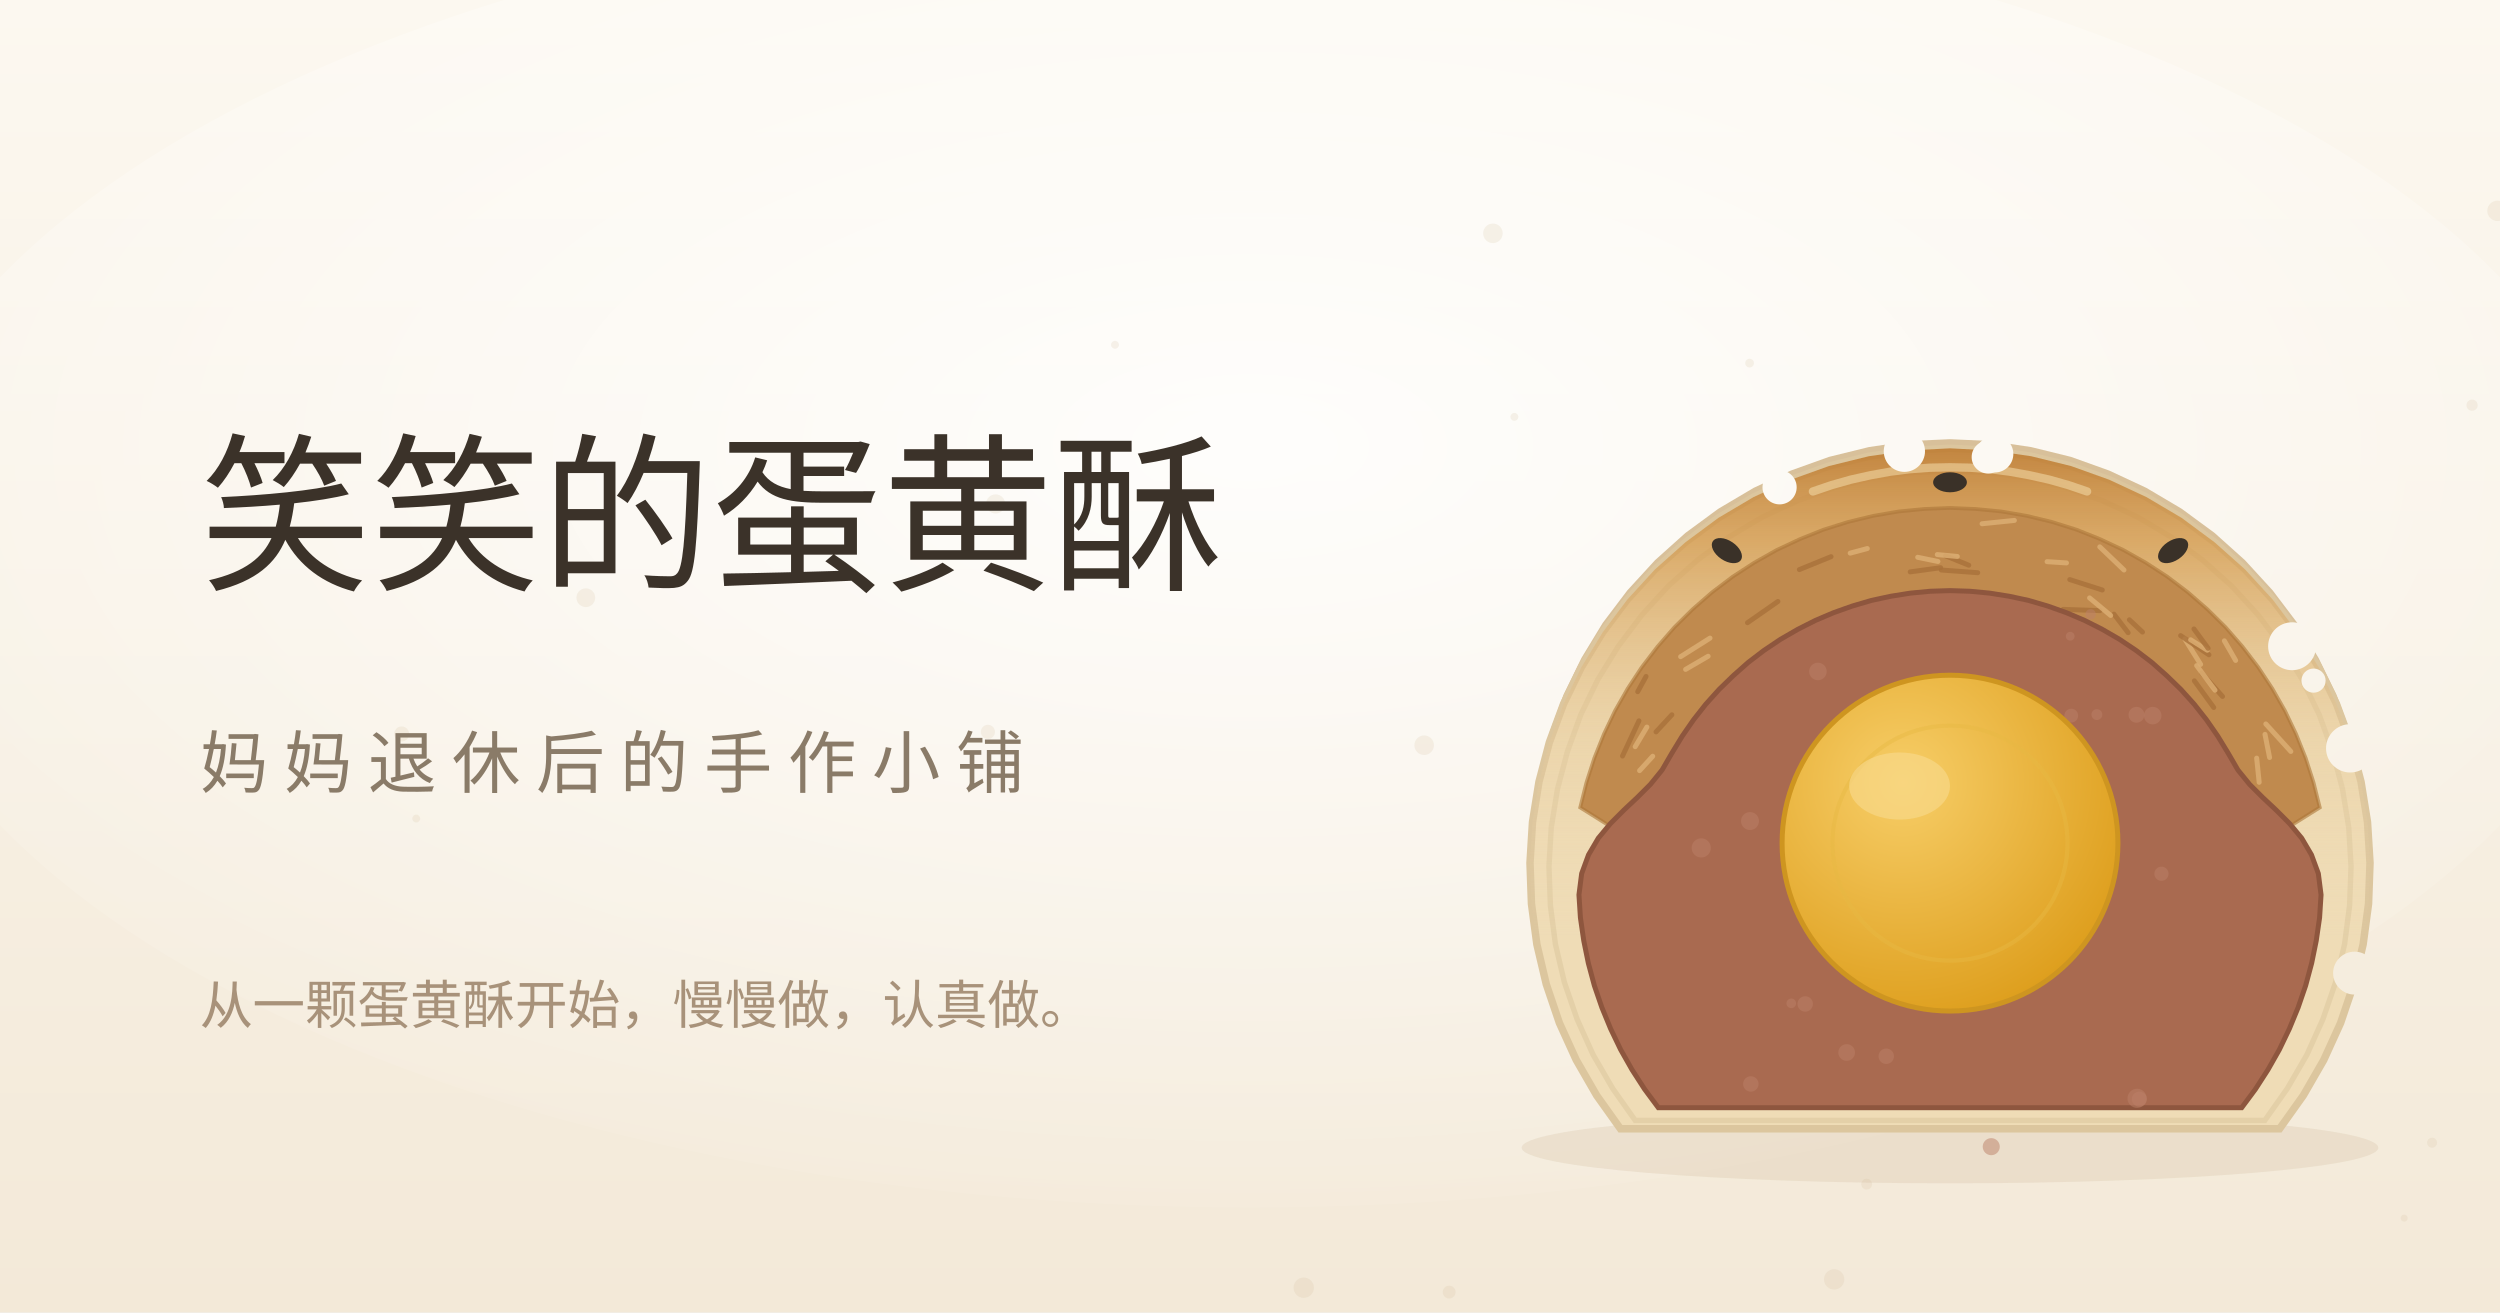
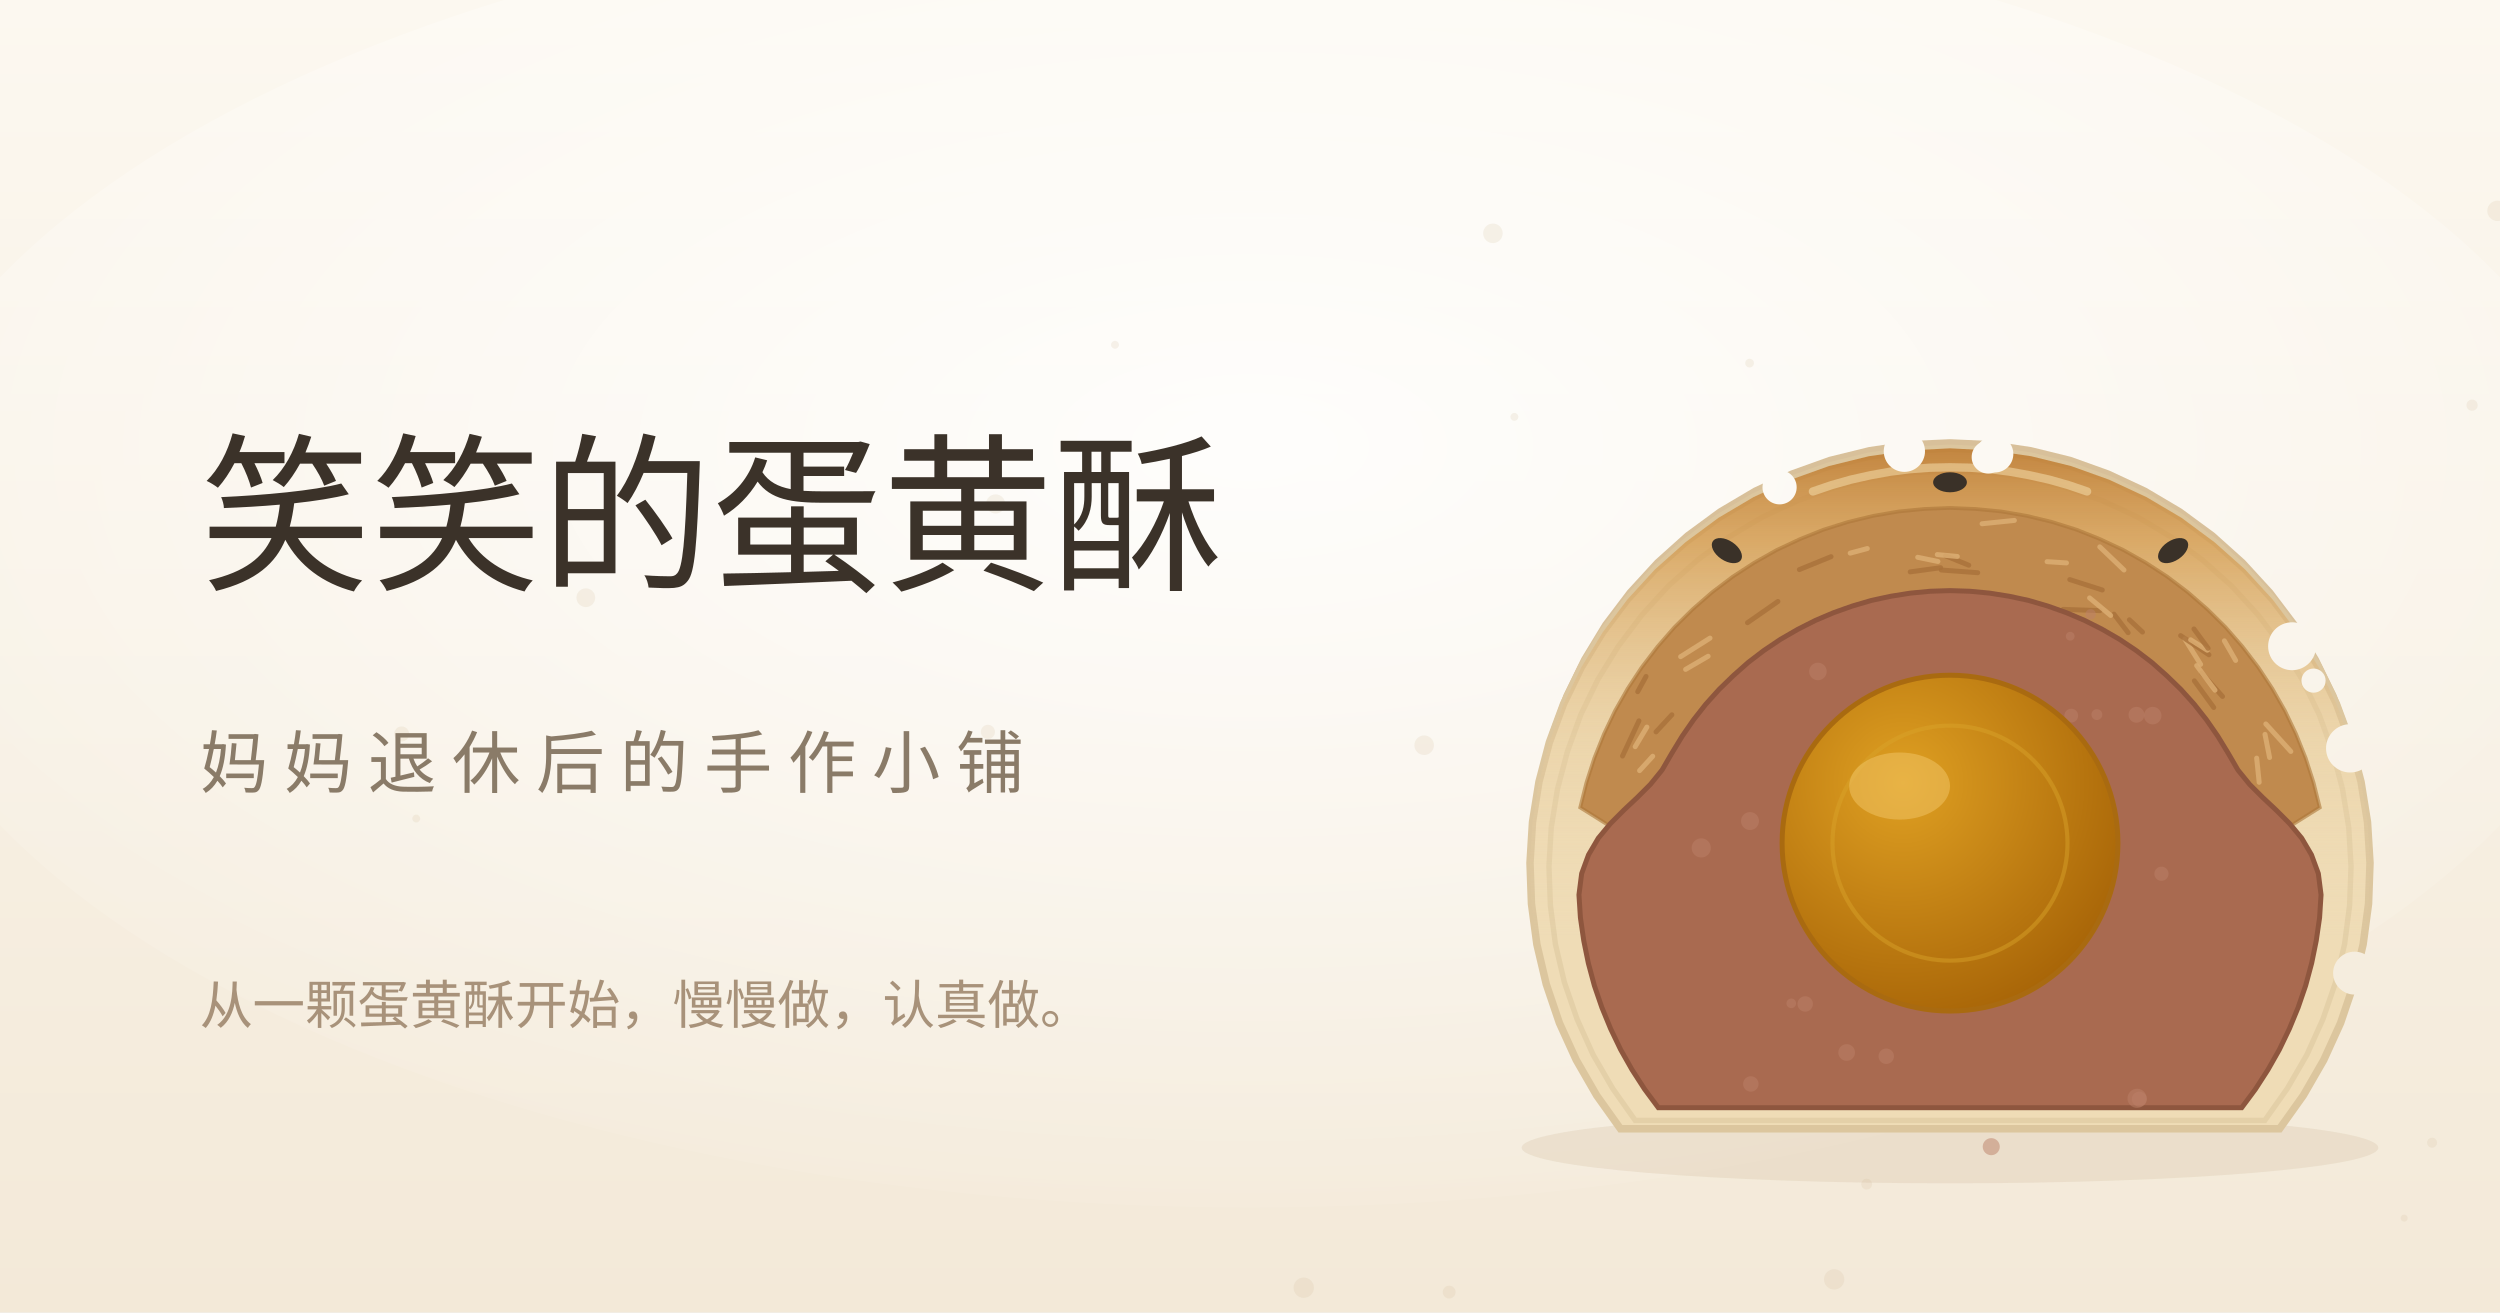
<svg xmlns="http://www.w3.org/2000/svg" viewBox="0 0 1200 630" width="1200" height="630" role="img" aria-label="占位图">
  <defs>
    <linearGradient id="bg" x1="0" y1="0" x2="0" y2="1">
      <stop offset="0" stop-color="#FCF8F0" />
      <stop offset="1" stop-color="#F3E9D8" />
    </linearGradient>
    <radialGradient id="glow" cx="50%" cy="42%" r="62%">
      <stop offset="0" stop-color="#FFFFFF" stop-opacity="0.85" />
      <stop offset="1" stop-color="#FFFFFF" stop-opacity="0" />
    </radialGradient>
    <radialGradient id="yolk" cx="36%" cy="32%" r="72%">
-       <stop offset="0" stop-color="#F7CE68" />
-       <stop offset="1" stop-color="#DE9F1E" />
+       <stop offset="0" stop-color="#DFA022" />
+       <stop offset="1" stop-color="#A96608" />
    </radialGradient>
    <radialGradient id="wash" cx="40%" cy="34%" r="70%">
      <stop offset="0" stop-color="#E9BE84" stop-opacity="0.95" />
      <stop offset="1" stop-color="#D9A75E" stop-opacity="0.75" />
    </radialGradient>
  </defs>
  <rect width="1200" height="630" fill="url(#bg)" />
  <ellipse cx="600" cy="264.6" rx="660" ry="315" fill="url(#glow)" />
  <circle cx="209.3" cy="267.2" r="2.8" fill="#C9B48F" opacity="0.16" />
  <circle cx="281.2" cy="286.9" r="4.5" fill="#C9B48F" opacity="0.16" />
  <circle cx="683.6" cy="357.7" r="4.7" fill="#C9B48F" opacity="0.16" />
  <circle cx="716.6" cy="112" r="4.7" fill="#C9B48F" opacity="0.16" />
  <circle cx="880.1" cy="442.4" r="2.7" fill="#C9B48F" opacity="0.16" />
  <circle cx="474.2" cy="351.3" r="3.4" fill="#C9B48F" opacity="0.16" />
  <circle cx="1198.8" cy="101.2" r="4.9" fill="#C9B48F" opacity="0.16" />
  <circle cx="1154" cy="584.7" r="1.7" fill="#C9B48F" opacity="0.16" />
  <circle cx="839.8" cy="174.3" r="2.1" fill="#C9B48F" opacity="0.16" />
  <circle cx="756.1" cy="392.4" r="4.1" fill="#C9B48F" opacity="0.16" />
  <circle cx="203" cy="241.5" r="2.3" fill="#C9B48F" opacity="0.16" />
  <circle cx="880.4" cy="614.1" r="4.9" fill="#C9B48F" opacity="0.16" />
  <circle cx="888.4" cy="512.8" r="3.2" fill="#C9B48F" opacity="0.16" />
  <circle cx="726.9" cy="200.1" r="1.9" fill="#C9B48F" opacity="0.16" />
  <circle cx="896" cy="568.4" r="2.6" fill="#C9B48F" opacity="0.16" />
  <circle cx="695.6" cy="620.2" r="3.1" fill="#C9B48F" opacity="0.16" />
  <circle cx="625.8" cy="618.1" r="4.9" fill="#C9B48F" opacity="0.16" />
  <circle cx="1186.6" cy="194.5" r="2.7" fill="#C9B48F" opacity="0.16" />
  <circle cx="477.9" cy="241.9" r="4.6" fill="#C9B48F" opacity="0.16" />
  <circle cx="199.8" cy="392.9" r="1.9" fill="#C9B48F" opacity="0.16" />
  <circle cx="852.2" cy="280" r="2.8" fill="#C9B48F" opacity="0.16" />
  <circle cx="535.2" cy="165.5" r="1.9" fill="#C9B48F" opacity="0.16" />
  <circle cx="948.7" cy="312.2" r="3.9" fill="#C9B48F" opacity="0.16" />
  <circle cx="192.8" cy="352.3" r="3.6" fill="#C9B48F" opacity="0.16" />
  <circle cx="1167.4" cy="548.5" r="2.4" fill="#C9B48F" opacity="0.16" />
  <circle cx="772.6" cy="533.3" r="1.6" fill="#C9B48F" opacity="0.16" />
  <g>
    <g>
      <defs>
        <mask id="nib-936-542-202" maskUnits="userSpaceOnUse" x="653.8" y="118.4" width="564.5" height="564.5">
          <rect x="653.8" y="118.4" width="564.5" height="564.5" fill="#fff" />
          <circle cx="854.2" cy="233.9" r="8.2" fill="#000" />
          <circle cx="954.3" cy="219.4" r="7.9" fill="#000" />
          <circle cx="957.5" cy="217.9" r="8.9" fill="#000" />
          <circle cx="1110.5" cy="326.7" r="5.8" fill="#000" />
          <circle cx="1100.2" cy="310.2" r="11.5" fill="#000" />
          <circle cx="1128.1" cy="359.2" r="11.6" fill="#000" />
          <circle cx="914.1" cy="216.6" r="9.9" fill="#000" />
          <circle cx="1130.2" cy="467.1" r="10.3" fill="#000" />
        </mask>
      </defs>
      <ellipse cx="936" cy="550.9" rx="205.6" ry="17.1" fill="#B79B73" opacity="0.16" />
      <g mask="url(#nib-936-542-202)">
        <path d="M 777.8 537.4 L 766.4 521.4 L 756.6 504.4 L 748.5 486.5 L 742.2 467.9 L 737.7 448.8 L 735.1 429.4 L 734.4 409.8 L 735.6 390.2 L 738.7 370.8 L 743.7 351.8 L 750.5 333.4 L 759.1 315.8 L 769.3 299 L 781.1 283.4 L 794.4 268.9 L 809 255.8 L 824.8 244.2 L 841.7 234.2 L 859.5 225.9 L 877.9 219.3 L 897 214.6 L 916.4 211.7 L 936 210.8 L 955.6 211.7 L 975 214.6 L 994.1 219.3 L 1012.5 225.9 L 1030.3 234.2 L 1047.2 244.2 L 1063 255.8 L 1077.6 268.9 L 1090.9 283.4 L 1102.7 299 L 1112.9 315.8 L 1121.5 333.4 L 1128.3 351.8 L 1133.3 370.8 L 1136.4 390.2 L 1137.6 409.8 L 1136.9 429.4 L 1134.3 448.8 L 1129.8 467.9 L 1123.5 486.5 L 1115.4 504.4 L 1105.6 521.4 L 1094.2 537.4 Z" fill="#D8C09A" />
        <path d="M 777.8 541.8 L 766.4 525.8 L 756.6 508.8 L 748.5 491 L 742.2 472.4 L 737.7 453.3 L 735.1 433.8 L 734.4 414.2 L 735.6 394.6 L 738.7 375.3 L 743.7 356.3 L 750.5 337.9 L 759.1 320.2 L 769.3 303.5 L 781.1 287.8 L 794.4 273.3 L 809 260.3 L 824.8 248.6 L 841.7 238.6 L 859.5 230.3 L 877.9 223.7 L 897 219 L 916.4 216.2 L 936 215.2 L 955.6 216.2 L 975 219 L 994.1 223.7 L 1012.5 230.3 L 1030.3 238.6 L 1047.2 248.6 L 1063 260.3 L 1077.6 273.3 L 1090.9 287.8 L 1102.7 303.5 L 1112.9 320.2 L 1121.5 337.9 L 1128.3 356.3 L 1133.3 375.3 L 1136.4 394.6 L 1137.6 414.2 L 1136.9 433.8 L 1134.3 453.3 L 1129.8 472.4 L 1123.5 491 L 1115.4 508.8 L 1105.6 525.8 L 1094.2 541.8 Z" fill="#EFDCB6" stroke="#DCC69E" stroke-width="3.6" />
        <path d="M 784.9 537.8 L 774.1 522.5 L 764.7 506.3 L 757 489.2 L 750.9 471.5 L 746.6 453.2 L 744.2 434.7 L 743.5 415.9 L 744.6 397.2 L 747.6 378.7 L 752.4 360.6 L 758.8 343 L 767 326.1 L 776.8 310.2 L 788.1 295.2 L 800.7 281.4 L 814.7 268.9 L 829.8 257.8 L 845.9 248.2 L 862.9 240.3 L 880.6 234 L 898.7 229.5 L 917.3 226.8 L 936 225.9 L 954.7 226.8 L 973.3 229.5 L 991.4 234 L 1009.1 240.3 L 1026.1 248.2 L 1042.2 257.8 L 1057.3 268.9 L 1071.3 281.4 L 1083.9 295.2 L 1095.2 310.2 L 1105 326.1 L 1113.2 343 L 1119.6 360.6 L 1124.4 378.7 L 1127.4 397.2 L 1128.5 415.9 L 1127.8 434.7 L 1125.4 453.2 L 1121.1 471.5 L 1115 489.2 L 1107.3 506.3 L 1097.9 522.5 L 1087.1 537.8 Z" fill="none" stroke="#E4D0A8" stroke-width="2.6" />
        <linearGradient id="wash-936-542-202" gradientUnits="userSpaceOnUse" x1="0" y1="215.2" x2="0" y2="541.8">
          <stop offset="0" stop-color="#BE7C33" stop-opacity="0.9" />
          <stop offset="0.14" stop-color="#D2974A" stop-opacity="0.72" />
          <stop offset="0.42" stop-color="#E6C795" stop-opacity="0.34" />
          <stop offset="0.72" stop-color="#EFDCB6" stop-opacity="0" />
        </linearGradient>
        <path d="M 777.8 541.8 L 766.4 525.8 L 756.6 508.8 L 748.5 491 L 742.2 472.4 L 737.7 453.3 L 735.1 433.8 L 734.4 414.2 L 735.6 394.6 L 738.7 375.3 L 743.7 356.3 L 750.5 337.9 L 759.1 320.2 L 769.3 303.5 L 781.1 287.8 L 794.4 273.3 L 809 260.3 L 824.8 248.6 L 841.7 238.6 L 859.5 230.3 L 877.9 223.7 L 897 219 L 916.4 216.2 L 936 215.2 L 955.6 216.2 L 975 219 L 994.1 223.7 L 1012.5 230.3 L 1030.3 238.6 L 1047.2 248.6 L 1063 260.3 L 1077.6 273.3 L 1090.9 287.8 L 1102.7 303.5 L 1112.9 320.2 L 1121.5 337.9 L 1128.3 356.3 L 1133.3 375.3 L 1136.4 394.6 L 1137.6 414.2 L 1136.9 433.8 L 1134.3 453.3 L 1129.8 472.4 L 1123.5 491 L 1115.4 508.8 L 1105.6 525.8 L 1094.2 541.8 Z" fill="url(#wash-936-542-202)" />
        <path d="M 870.2 235.9 L 879.3 232.8 L 888.5 230.2 L 897.9 228.1 L 907.3 226.4 L 916.8 225.2 L 926.4 224.5 L 936 224.3 L 945.6 224.5 L 955.2 225.2 L 964.7 226.4 L 974.1 228.1 L 983.5 230.2 L 992.7 232.8 L 1001.8 235.9" fill="none" stroke="#F7E3B4" stroke-width="4" stroke-linecap="round" opacity="0.5" />
        <clipPath id="floss-936-542-202">
          <path d="M 758.5 387.6 L 761.5 375.6 L 765.3 363.8 L 769.9 352.3 L 775.2 341.2 L 781.3 330.5 L 788.1 320.2 L 795.6 310.4 L 803.7 301.1 L 812.5 292.4 L 821.8 284.3 L 831.7 276.8 L 842 270.1 L 852.8 264 L 863.9 258.8 L 875.4 254.2 L 887.2 250.5 L 899.2 247.6 L 911.4 245.5 L 923.7 244.3 L 936 243.8 L 948.3 244.3 L 960.6 245.5 L 972.8 247.6 L 984.8 250.5 L 996.6 254.2 L 1008.1 258.8 L 1019.2 264 L 1030 270.1 L 1040.3 276.8 L 1050.2 284.3 L 1059.5 292.4 L 1068.3 301.1 L 1076.4 310.4 L 1083.9 320.2 L 1090.7 330.5 L 1096.8 341.2 L 1102.1 352.3 L 1106.7 363.8 L 1110.5 375.6 L 1113.5 387.6 L 1085.9 404.9 L 1083.4 394.8 L 1080.2 384.8 L 1076.3 375.1 L 1071.8 365.7 L 1066.6 356.7 L 1060.9 348 L 1054.6 339.7 L 1047.7 331.8 L 1040.3 324.5 L 1032.4 317.7 L 1024.1 311.4 L 1015.4 305.7 L 1006.3 300.6 L 996.8 296.1 L 987.1 292.3 L 977.2 289.2 L 967.1 286.7 L 956.8 284.9 L 946.4 283.9 L 936 283.5 L 925.6 283.9 L 915.2 284.9 L 904.9 286.7 L 894.8 289.2 L 884.9 292.3 L 875.2 296.1 L 865.7 300.6 L 856.6 305.7 L 847.9 311.4 L 839.6 317.7 L 831.7 324.5 L 824.3 331.8 L 817.4 339.7 L 811.1 348 L 805.4 356.7 L 800.2 365.7 L 795.7 375.1 L 791.8 384.8 L 788.6 394.8 L 786.1 404.9 Z" />
        </clipPath>
        <path d="M 758.5 387.6 L 761.5 375.6 L 765.3 363.8 L 769.9 352.3 L 775.2 341.2 L 781.3 330.5 L 788.1 320.2 L 795.6 310.4 L 803.7 301.1 L 812.5 292.4 L 821.8 284.3 L 831.7 276.8 L 842 270.1 L 852.8 264 L 863.9 258.8 L 875.4 254.2 L 887.2 250.5 L 899.2 247.6 L 911.4 245.5 L 923.7 244.3 L 936 243.8 L 948.3 244.3 L 960.6 245.5 L 972.8 247.6 L 984.8 250.5 L 996.6 254.2 L 1008.1 258.8 L 1019.2 264 L 1030 270.1 L 1040.3 276.8 L 1050.2 284.3 L 1059.5 292.4 L 1068.3 301.1 L 1076.4 310.4 L 1083.9 320.2 L 1090.7 330.5 L 1096.8 341.2 L 1102.1 352.3 L 1106.7 363.8 L 1110.5 375.6 L 1113.5 387.6 L 1085.9 404.9 L 1083.4 394.8 L 1080.2 384.8 L 1076.3 375.1 L 1071.8 365.7 L 1066.6 356.7 L 1060.9 348 L 1054.6 339.7 L 1047.7 331.8 L 1040.3 324.5 L 1032.4 317.7 L 1024.1 311.4 L 1015.4 305.7 L 1006.3 300.6 L 996.8 296.1 L 987.1 292.3 L 977.2 289.2 L 967.1 286.7 L 956.8 284.9 L 946.4 283.9 L 936 283.5 L 925.6 283.9 L 915.2 284.9 L 904.9 286.7 L 894.8 289.2 L 884.9 292.3 L 875.2 296.1 L 865.7 300.6 L 856.6 305.7 L 847.9 311.4 L 839.6 317.7 L 831.7 324.5 L 824.3 331.8 L 817.4 339.7 L 811.1 348 L 805.4 356.7 L 800.2 365.7 L 795.7 375.1 L 791.8 384.8 L 788.6 394.8 L 786.1 404.9 Z" fill="#C08A4E" />
        <path d="M 758.5 387.6 L 761.5 375.6 L 765.3 363.8 L 769.9 352.3 L 775.2 341.2 L 781.3 330.5 L 788.1 320.2 L 795.6 310.4 L 803.7 301.1 L 812.5 292.4 L 821.8 284.3 L 831.7 276.8 L 842 270.1 L 852.8 264 L 863.9 258.8 L 875.4 254.2 L 887.2 250.5 L 899.2 247.6 L 911.4 245.5 L 923.7 244.3 L 936 243.8 L 948.3 244.3 L 960.6 245.5 L 972.8 247.6 L 984.8 250.5 L 996.6 254.2 L 1008.1 258.8 L 1019.2 264 L 1030 270.1 L 1040.3 276.8 L 1050.2 284.3 L 1059.5 292.4 L 1068.3 301.1 L 1076.4 310.4 L 1083.9 320.2 L 1090.7 330.5 L 1096.8 341.2 L 1102.1 352.3 L 1106.7 363.8 L 1110.5 375.6 L 1113.5 387.6 L 1085.9 404.9 L 1083.4 394.8 L 1080.2 384.8 L 1076.3 375.1 L 1071.8 365.7 L 1066.6 356.7 L 1060.9 348 L 1054.6 339.7 L 1047.7 331.8 L 1040.3 324.5 L 1032.4 317.7 L 1024.1 311.4 L 1015.4 305.7 L 1006.3 300.6 L 996.8 296.1 L 987.1 292.3 L 977.2 289.2 L 967.1 286.7 L 956.8 284.9 L 946.4 283.9 L 936 283.5 L 925.6 283.9 L 915.2 284.9 L 904.9 286.7 L 894.8 289.2 L 884.9 292.3 L 875.2 296.1 L 865.7 300.6 L 856.6 305.7 L 847.9 311.4 L 839.6 317.7 L 831.7 324.5 L 824.3 331.8 L 817.4 339.7 L 811.1 348 L 805.4 356.7 L 800.2 365.7 L 795.7 375.1 L 791.8 384.8 L 788.6 394.8 L 786.1 404.9 Z" fill="none" stroke="#AC7638" stroke-width="1.8" opacity="0.6" />
        <g clip-path="url(#floss-936-542-202)">
          <line x1="1048.7" y1="306.7" x2="1056.3" y2="318.9" stroke="#DDAF74" stroke-width="2.4" stroke-linecap="round" opacity="0.8" />
          <line x1="1014.7" y1="294.8" x2="1021.5" y2="303.7" stroke="#A9713A" stroke-width="2.4" stroke-linecap="round" opacity="0.8" />
          <line x1="1087.6" y1="347.5" x2="1099.6" y2="360.7" stroke="#DDAF74" stroke-width="2.4" stroke-linecap="round" opacity="0.8" />
          <line x1="1053.3" y1="326.8" x2="1062.6" y2="339.6" stroke="#A9713A" stroke-width="2.4" stroke-linecap="round" opacity="0.8" />
          <line x1="1022.1" y1="297.5" x2="1028.4" y2="303.4" stroke="#A9713A" stroke-width="2.4" stroke-linecap="round" opacity="0.8" />
          <line x1="1087.2" y1="352.5" x2="1089.4" y2="363.6" stroke="#DDAF74" stroke-width="2.4" stroke-linecap="round" opacity="0.8" />
          <line x1="1046.7" y1="305.1" x2="1060.3" y2="314.3" stroke="#A9713A" stroke-width="2.4" stroke-linecap="round" opacity="0.8" />
          <line x1="993.5" y1="278.2" x2="1009.1" y2="283.2" stroke="#A9713A" stroke-width="2.4" stroke-linecap="round" opacity="0.8" />
          <line x1="1056.8" y1="323" x2="1066.8" y2="334.3" stroke="#A9713A" stroke-width="2.4" stroke-linecap="round" opacity="0.8" />
          <line x1="1007.9" y1="262.5" x2="1019.5" y2="273.6" stroke="#DDAF74" stroke-width="2.4" stroke-linecap="round" opacity="0.8" />
          <line x1="933.9" y1="266.8" x2="945" y2="271.3" stroke="#A9713A" stroke-width="2.4" stroke-linecap="round" opacity="0.8" />
          <line x1="990.3" y1="292.5" x2="1008" y2="293.1" stroke="#A9713A" stroke-width="2.4" stroke-linecap="round" opacity="0.8" />
          <line x1="916.9" y1="274.5" x2="931.5" y2="272.5" stroke="#A9713A" stroke-width="2.4" stroke-linecap="round" opacity="0.8" />
          <line x1="838.8" y1="298.9" x2="853.4" y2="288.7" stroke="#A9713A" stroke-width="2.4" stroke-linecap="round" opacity="0.8" />
          <line x1="888.1" y1="265.5" x2="896.3" y2="263.3" stroke="#DDAF74" stroke-width="2.4" stroke-linecap="round" opacity="0.8" />
          <line x1="809.1" y1="321.3" x2="819.9" y2="315" stroke="#DDAF74" stroke-width="2.4" stroke-linecap="round" opacity="0.8" />
          <line x1="1083.2" y1="363.9" x2="1084.4" y2="375.5" stroke="#DDAF74" stroke-width="2.4" stroke-linecap="round" opacity="0.8" />
          <line x1="787" y1="369.9" x2="793.3" y2="363" stroke="#DDAF74" stroke-width="2.4" stroke-linecap="round" opacity="0.8" />
          <line x1="1051.5" y1="307.1" x2="1059.5" y2="312.1" stroke="#DDAF74" stroke-width="2.4" stroke-linecap="round" opacity="0.8" />
          <line x1="951.4" y1="251.4" x2="966.9" y2="249.8" stroke="#DDAF74" stroke-width="2.4" stroke-linecap="round" opacity="0.8" />
          <line x1="982.6" y1="269.6" x2="991.9" y2="270.2" stroke="#DDAF74" stroke-width="2.4" stroke-linecap="round" opacity="0.8" />
          <line x1="863.7" y1="273.4" x2="878.9" y2="267.2" stroke="#A9713A" stroke-width="2.4" stroke-linecap="round" opacity="0.8" />
          <line x1="778.8" y1="362.9" x2="786.7" y2="346" stroke="#A9713A" stroke-width="2.4" stroke-linecap="round" opacity="0.8" />
          <line x1="786.1" y1="332" x2="790.1" y2="324.7" stroke="#A9713A" stroke-width="2.4" stroke-linecap="round" opacity="0.8" />
          <line x1="1053.1" y1="301.9" x2="1059.9" y2="311.2" stroke="#A9713A" stroke-width="2.4" stroke-linecap="round" opacity="0.8" />
          <line x1="929.9" y1="266.2" x2="939.5" y2="267.1" stroke="#DDAF74" stroke-width="2.4" stroke-linecap="round" opacity="0.8" />
          <line x1="931.8" y1="273.6" x2="949.3" y2="274.9" stroke="#A9713A" stroke-width="2.4" stroke-linecap="round" opacity="0.8" />
          <line x1="806.7" y1="315.2" x2="820.8" y2="306.3" stroke="#DDAF74" stroke-width="2.4" stroke-linecap="round" opacity="0.8" />
          <line x1="1067.7" y1="307.6" x2="1073.1" y2="317" stroke="#DDAF74" stroke-width="2.4" stroke-linecap="round" opacity="0.8" />
          <line x1="1054.4" y1="319.5" x2="1063.2" y2="331.3" stroke="#DDAF74" stroke-width="2.4" stroke-linecap="round" opacity="0.8" />
          <line x1="920.5" y1="267.5" x2="930.2" y2="269.5" stroke="#DDAF74" stroke-width="2.4" stroke-linecap="round" opacity="0.8" />
          <line x1="794.9" y1="351.3" x2="802.5" y2="343.1" stroke="#A9713A" stroke-width="2.4" stroke-linecap="round" opacity="0.8" />
          <line x1="784.9" y1="358.4" x2="790.5" y2="349" stroke="#DDAF74" stroke-width="2.4" stroke-linecap="round" opacity="0.8" />
          <line x1="1003" y1="287" x2="1013.1" y2="295.4" stroke="#DDAF74" stroke-width="2.4" stroke-linecap="round" opacity="0.8" />
        </g>
        <path d="M 796 531.7 L 789.4 522.8 L 783.4 513.5 L 777.9 503.8 L 773.1 493.8 L 768.9 483.6 L 765.3 473.1 L 762.4 462.3 L 760.2 451.5 L 758.6 440.5 L 757.9 429.5 L 759.2 419.3 L 762.5 410.3 L 767.2 402.3 L 773.1 395.2 L 779.5 388.8 L 786 382.7 L 792.2 376.5 L 797.8 369.6 L 802.5 361.5 L 807.5 353.3 L 812.9 345.5 L 818.8 338 L 825.2 330.9 L 832 324.3 L 839.1 318 L 846.7 312.2 L 854.6 306.9 L 862.9 302.1 L 871.4 297.8 L 880.1 294.1 L 889.1 290.9 L 898.3 288.2 L 907.6 286.2 L 917 284.7 L 926.5 283.8 L 936 283.5 L 945.5 283.8 L 955 284.7 L 964.4 286.2 L 973.7 288.2 L 982.9 290.9 L 991.9 294.1 L 1000.6 297.8 L 1009.1 302.1 L 1017.4 306.9 L 1025.3 312.2 L 1032.9 318 L 1040 324.3 L 1046.8 330.9 L 1053.2 338 L 1059.1 345.5 L 1064.5 353.3 L 1069.5 361.5 L 1074.2 369.6 L 1079.8 376.5 L 1086 382.7 L 1092.5 388.8 L 1098.9 395.2 L 1104.8 402.3 L 1109.5 410.3 L 1112.8 419.3 L 1114.1 429.5 L 1113.4 440.5 L 1111.8 451.5 L 1109.6 462.3 L 1106.7 473.1 L 1103.1 483.6 L 1098.9 493.8 L 1094.1 503.8 L 1088.6 513.5 L 1082.6 522.8 L 1076 531.7 Z" fill="#A96A50" stroke="#8E563E" stroke-width="2.4" />
        <circle cx="1003.5" cy="294.9" r="2.5" fill="#BC8067" opacity="0.5" />
        <circle cx="816.6" cy="407" r="4.6" fill="#BC8067" opacity="0.5" />
        <circle cx="859.8" cy="481.6" r="2.3" fill="#BC8067" opacity="0.5" />
        <circle cx="1006.5" cy="343" r="2.6" fill="#BC8067" opacity="0.5" />
        <circle cx="866.5" cy="481.9" r="3.7" fill="#BC8067" opacity="0.5" />
        <circle cx="886.4" cy="505.2" r="4" fill="#BC8067" opacity="0.5" />
        <circle cx="1025.8" cy="527.2" r="4.6" fill="#BC8067" opacity="0.5" />
        <circle cx="955.8" cy="550.4" r="4.1" fill="#BC8067" opacity="0.5" />
        <circle cx="1037.5" cy="419.4" r="3.4" fill="#BC8067" opacity="0.5" />
        <circle cx="1025.5" cy="343.1" r="3.8" fill="#BC8067" opacity="0.5" />
        <circle cx="905.4" cy="507" r="3.7" fill="#BC8067" opacity="0.5" />
        <circle cx="872.6" cy="322.3" r="4.2" fill="#BC8067" opacity="0.5" />
        <circle cx="840.4" cy="520.3" r="3.7" fill="#BC8067" opacity="0.5" />
        <circle cx="994.2" cy="343.5" r="3.3" fill="#BC8067" opacity="0.5" />
        <circle cx="840" cy="394.1" r="4.3" fill="#BC8067" opacity="0.5" />
        <circle cx="993.7" cy="305.4" r="2.1" fill="#BC8067" opacity="0.5" />
        <circle cx="1026.9" cy="527.6" r="3.6" fill="#BC8067" opacity="0.5" />
        <circle cx="1033.3" cy="343.5" r="4.2" fill="#BC8067" opacity="0.5" />
-         <circle cx="936" cy="404.7" r="80.6" fill="url(#yolk)" stroke="#CE9520" stroke-width="2.4" />
-         <circle cx="936" cy="404.7" r="56.4" fill="none" stroke="#E7B843" stroke-width="2" opacity="0.45" />
-         <ellipse cx="911.8" cy="377.3" rx="24.2" ry="16.1" fill="#F8DA8E" opacity="0.6" />
+         <circle cx="936" cy="404.7" r="80.6" fill="url(#yolk)" stroke="#A96A10" stroke-width="2.4" />
+         <circle cx="936" cy="404.7" r="56.4" fill="none" stroke="#D9A32A" stroke-width="2" opacity="0.45" />
+         <ellipse cx="911.8" cy="377.3" rx="24.2" ry="16.1" fill="#F2C667" opacity="0.5" />
        <ellipse cx="1043.1" cy="264.3" rx="8.1" ry="4.8" transform="rotate(-34 1043.1 264.3)" fill="#3A3128" />
        <ellipse cx="936" cy="231.5" rx="8.1" ry="4.8" transform="rotate(0 936 231.5)" fill="#3A3128" />
        <ellipse cx="828.9" cy="264.3" rx="8.1" ry="4.8" transform="rotate(34 828.9 264.3)" fill="#3A3128" />
      </g>
    </g>
    <text x="96" y="277.2" font-family="'Songti SC','Source Han Serif SC','Noto Serif SC',Georgia,serif" font-size="81.9" fill="#3B3229">笑笑的蛋黄酥</text>
    <text x="96" y="378" font-family="'PingFang SC','Hiragino Sans GB','Microsoft YaHei','Noto Sans SC',sans-serif" font-size="32.76" letter-spacing="7.56" fill="#8A7B68">妈妈退休后的手作小铺</text>
    <text x="96" y="491.4" font-family="'PingFang SC','Hiragino Sans GB','Microsoft YaHei','Noto Sans SC',sans-serif" font-size="25.2" fill="#A8927A">从一颗蛋黄酥开始，慢慢做，认真做。</text>
  </g>
</svg>
